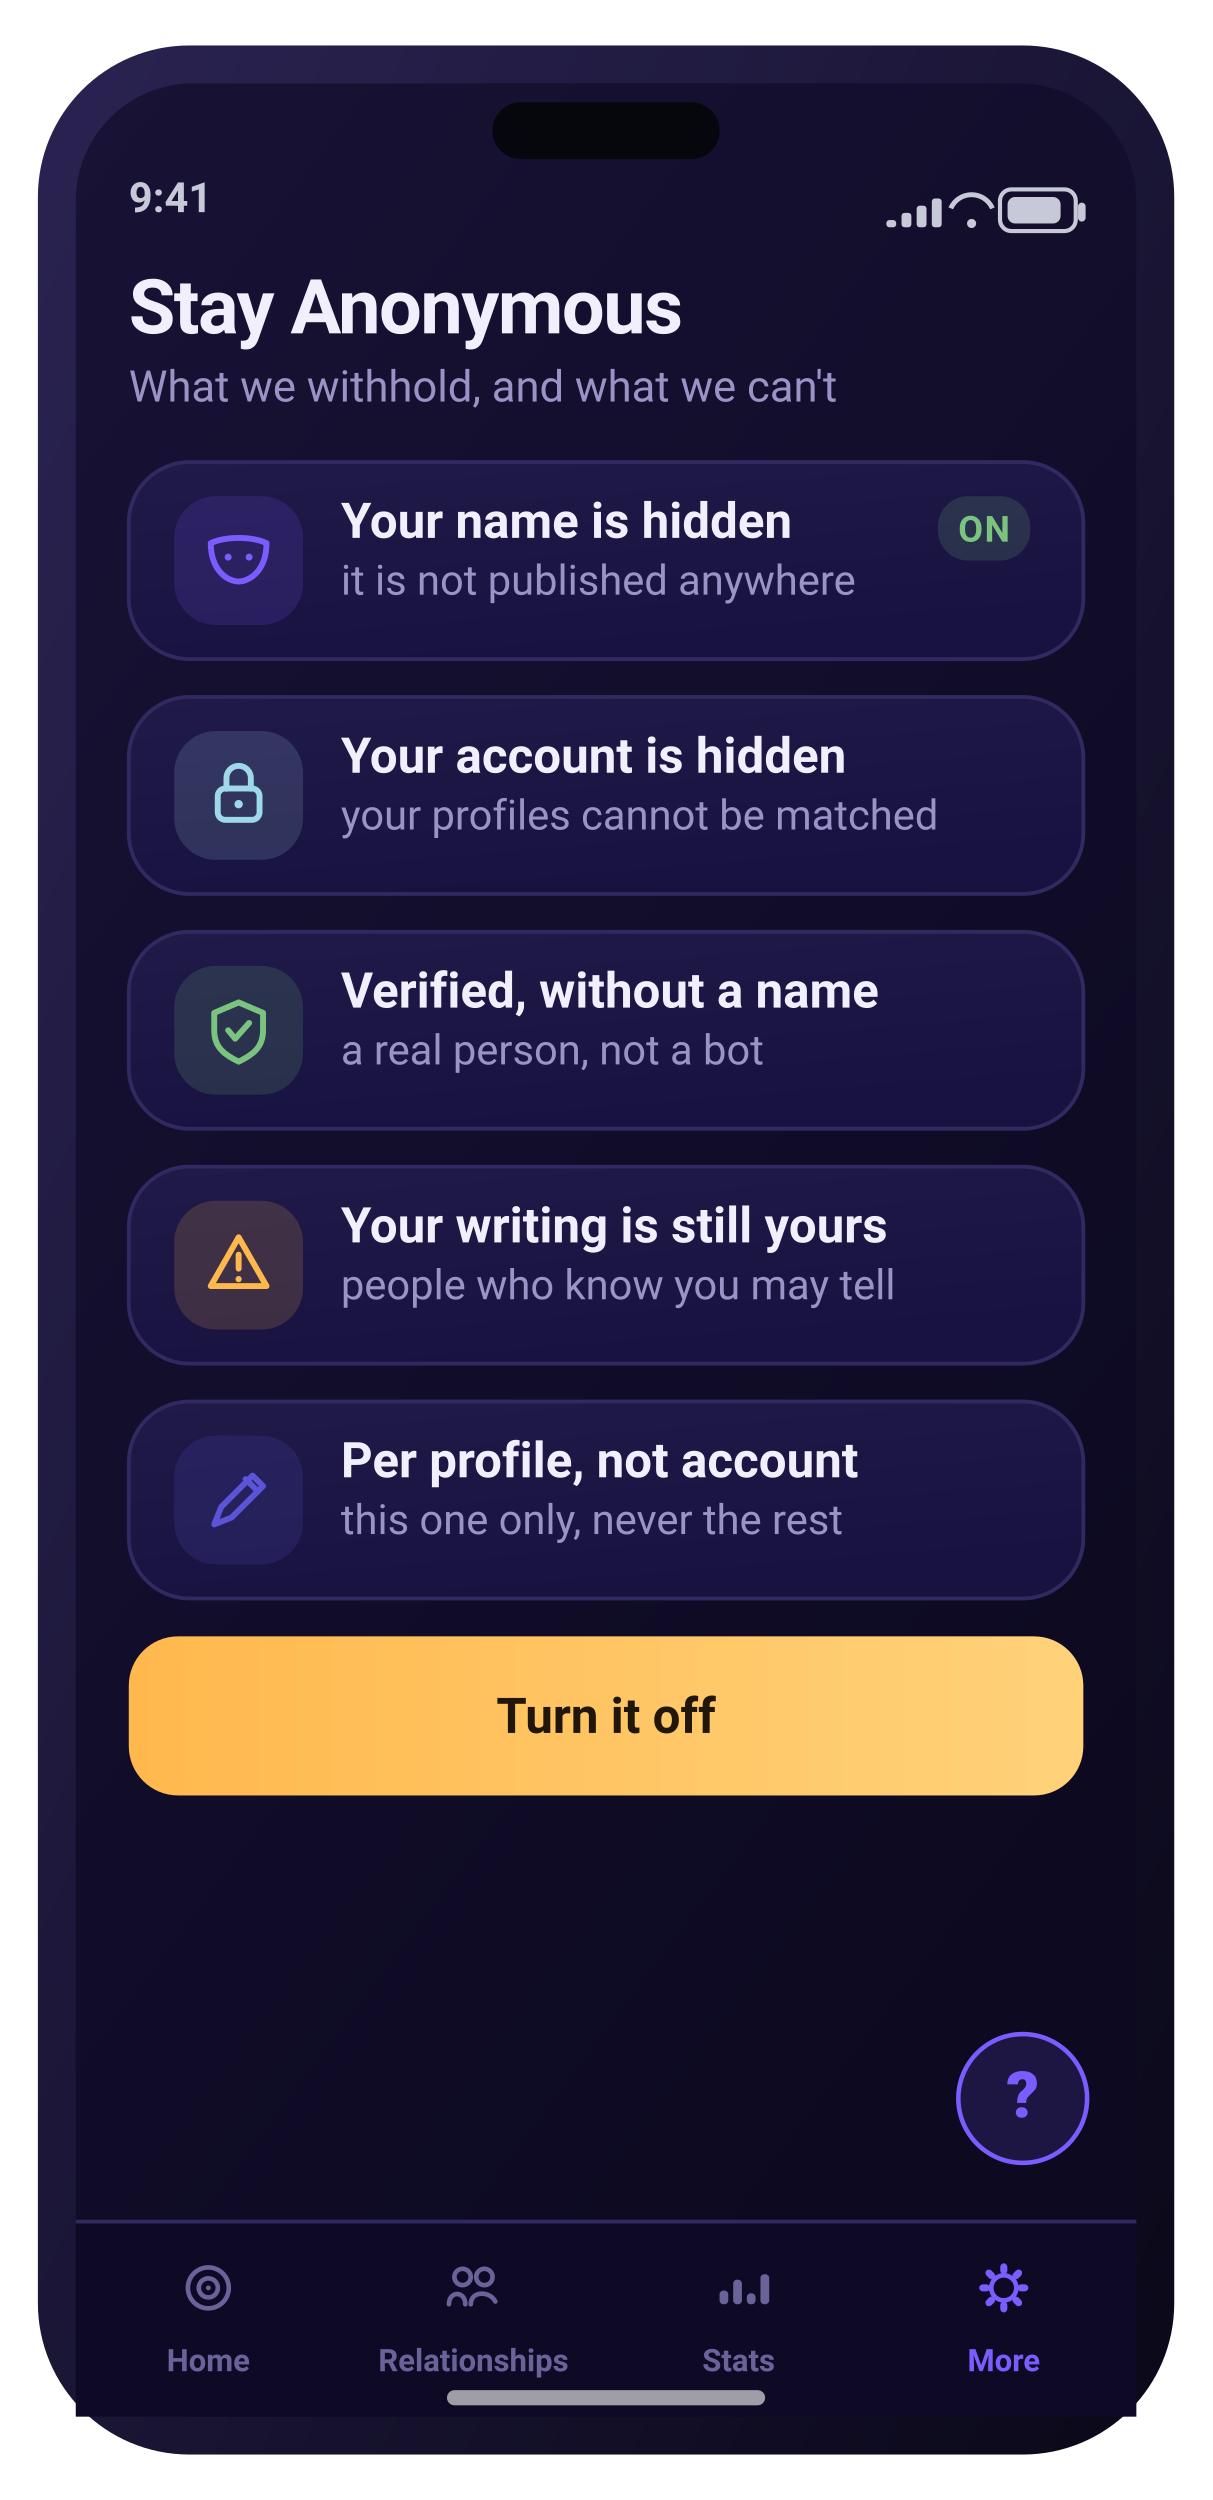
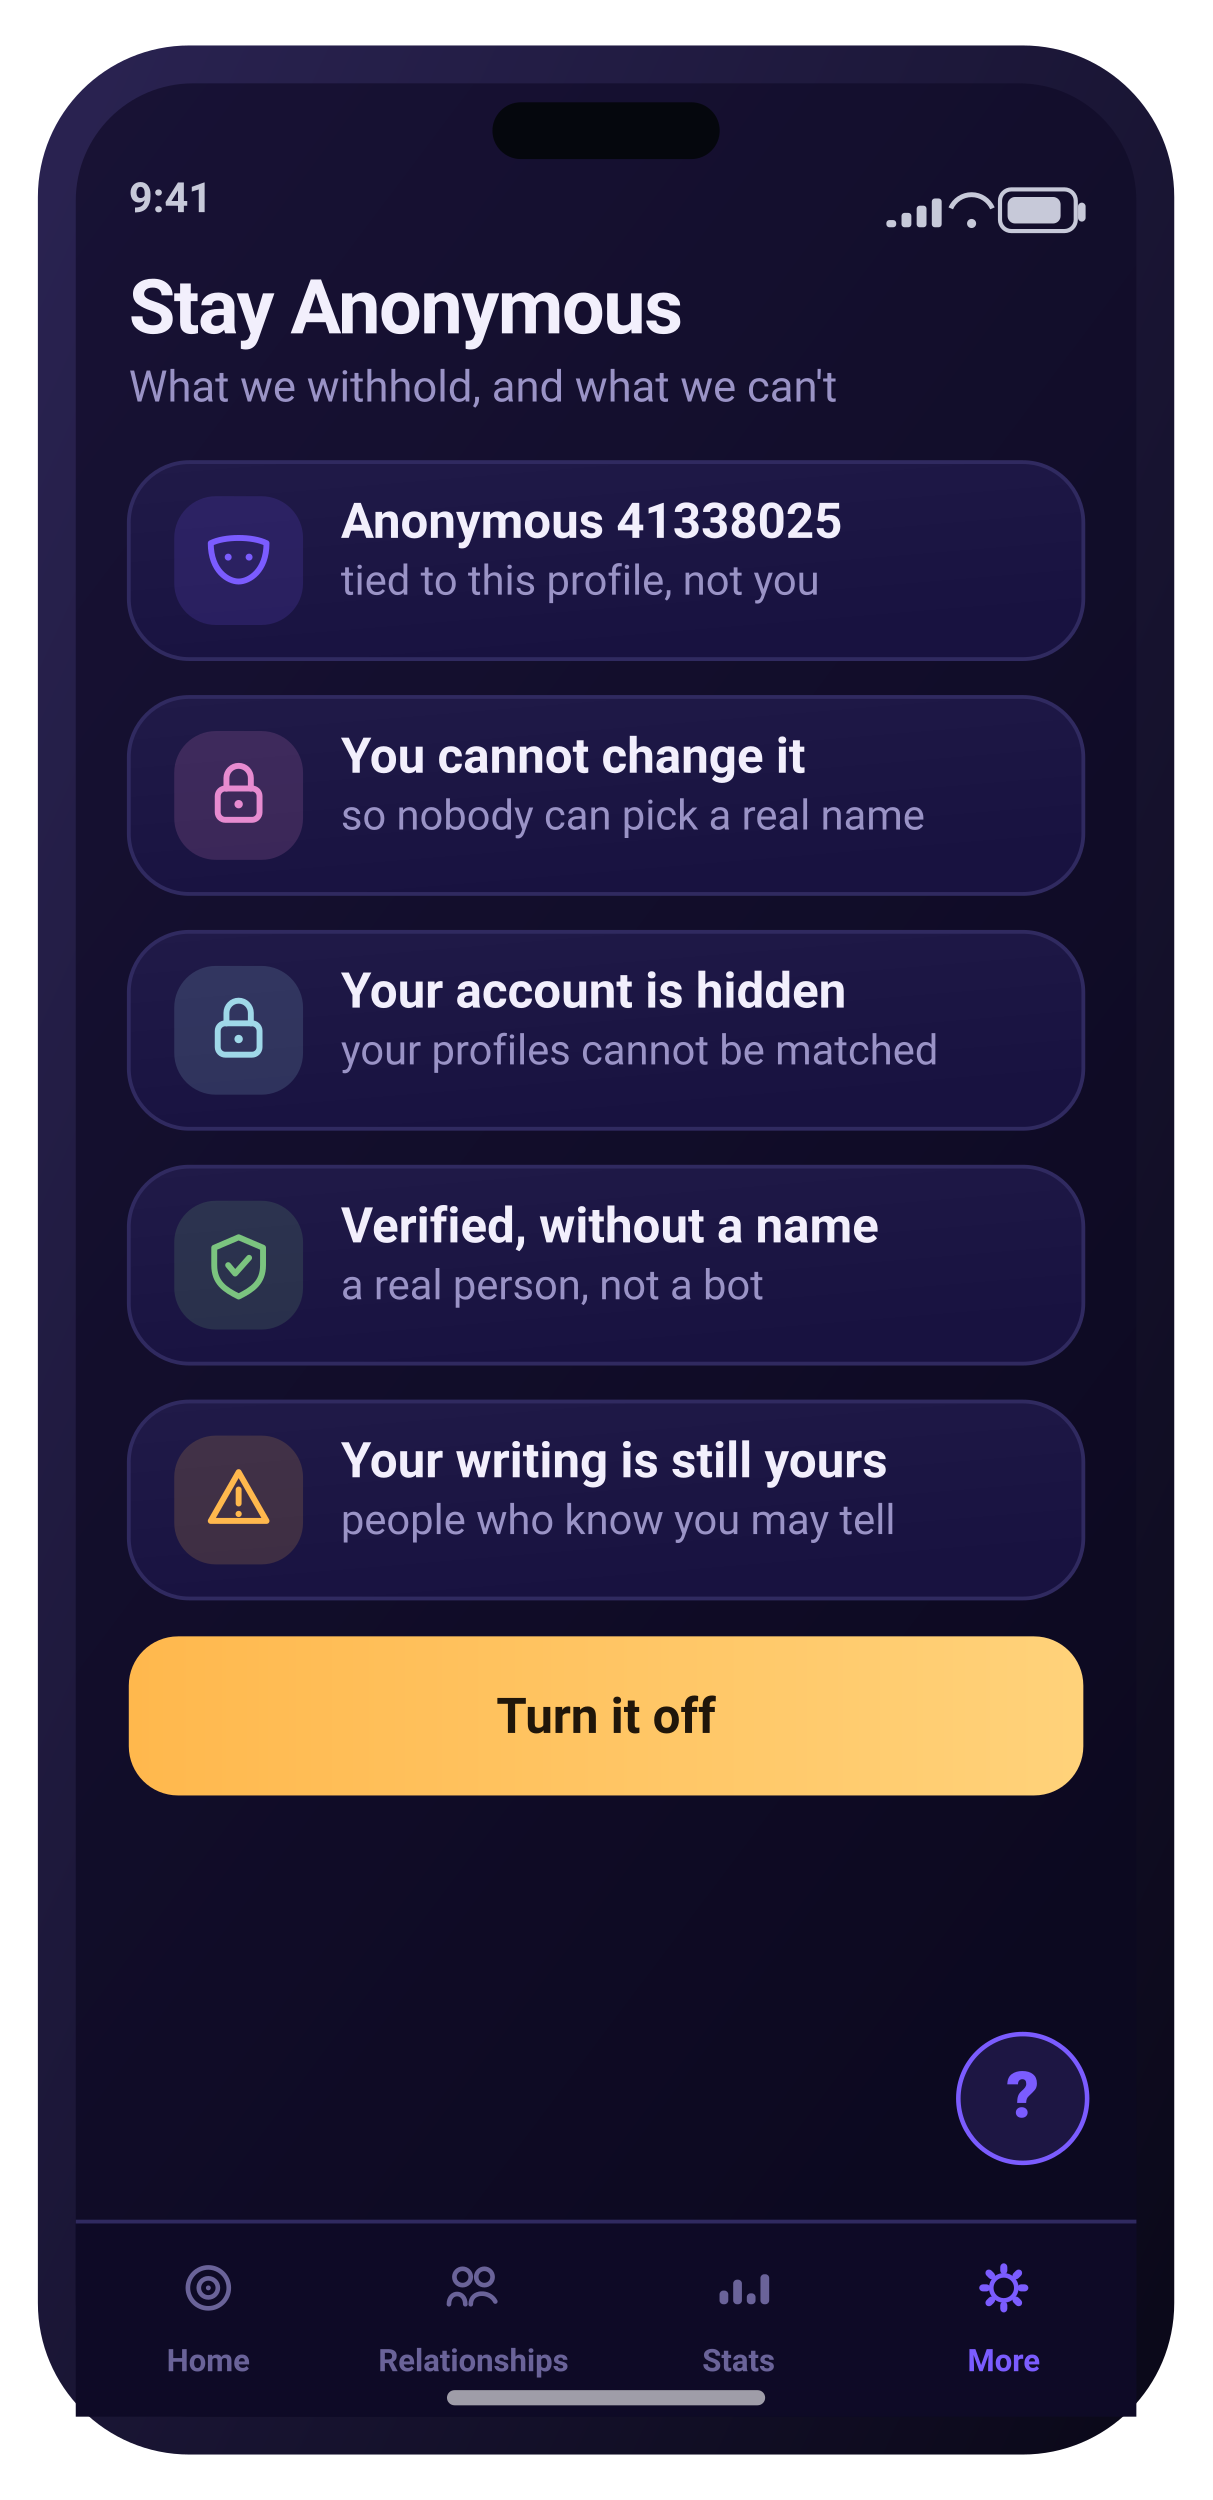
<svg xmlns="http://www.w3.org/2000/svg" width="320" height="660" viewBox="0 0 320 660" role="img" aria-label="Stay Anonymous screen">
  <defs>
    <linearGradient id="gScr" x1="0" y1="0" x2="0.6" y2="1">
      <stop offset="0" stop-color="#181235" />
      <stop offset="1" stop-color="#0c0920" />
    </linearGradient>
    <linearGradient id="gFrame" x1="0" y1="0" x2="1" y2="1">
      <stop offset="0" stop-color="#2a2352" />
      <stop offset="1" stop-color="#0a0818" />
    </linearGradient>
    <linearGradient id="gCard" x1="0" y1="0" x2="0.4" y2="1">
      <stop offset="0" stop-color="#201a48" />
      <stop offset="1" stop-color="#181240" />
    </linearGradient>
    <linearGradient id="gBrand" x1="0" y1="0" x2="1" y2="0">
      <stop offset="0" stop-color="#7b5cff" />
      <stop offset="1" stop-color="#9d7bff" />
    </linearGradient>
    <linearGradient id="gAmber" x1="0" y1="0" x2="1" y2="0">
      <stop offset="0" stop-color="#ffb84d" />
      <stop offset="1" stop-color="#ffd27a" />
    </linearGradient>
    <linearGradient id="mV" x1="0" y1="0" x2="1" y2="0">
      <stop offset="0" stop-color="#7b5cff" />
      <stop offset="1" stop-color="#9d7bff" />
    </linearGradient>
    <linearGradient id="mA" x1="0" y1="0" x2="1" y2="0">
      <stop offset="0" stop-color="#ffb84d" />
      <stop offset="1" stop-color="#ff9f45" />
    </linearGradient>
    <linearGradient id="mG" x1="0" y1="0" x2="1" y2="0">
      <stop offset="0" stop-color="#5fb87a" />
      <stop offset="1" stop-color="#7bc47f" />
    </linearGradient>
    <linearGradient id="mC" x1="0" y1="0" x2="1" y2="0">
      <stop offset="0" stop-color="#6bb6d6" />
      <stop offset="1" stop-color="#9fd8e8" />
    </linearGradient>
    <radialGradient id="orb" cx="36%" cy="30%" r="78%">
      <stop offset="0" stop-color="#d9ccff" />
      <stop offset="38%" stop-color="#7b5cff" />
      <stop offset="78%" stop-color="#3f3bc0" />
      <stop offset="100%" stop-color="#140f34" />
    </radialGradient>
    <radialGradient id="glow" cx="50%" cy="50%" r="50%">
      <stop offset="0" stop-color="#9fd8e8" stop-opacity="0.5" />
      <stop offset="1" stop-color="#9fd8e8" stop-opacity="0" />
    </radialGradient>
  </defs>
  <rect x="10.0" y="12.0" width="300.0" height="636.0" rx="40" fill="url(#gFrame)" />
  <rect x="20.0" y="22.0" width="280.0" height="616.0" rx="31" fill="url(#gScr)" />
  <rect x="130.0" y="27.0" width="60.0" height="15.0" rx="7.5" fill="#05070d" />
  <text x="34.0" y="56.0" font-family="-apple-system,BlinkMacSystemFont,'SF Pro Display','SF Pro Text','Segoe UI',Roboto,system-ui,sans-serif" font-size="11" font-weight="600" fill="#c7c9d9" text-anchor="start">9:41</text>
  <rect x="264.0" y="50.0" width="20.0" height="11.0" rx="3" fill="none" stroke="#c7c9d9" stroke-width="1.1" />
  <rect x="266.0" y="52.0" width="14.0" height="7.0" rx="2" fill="#c7c9d9" />
  <rect x="284.6" y="53.5" width="2.0" height="5.0" rx="1" fill="#c7c9d9" />
  <path d="M251 55 a6 6 0 0 1 11 0" fill="none" stroke="#c7c9d9" stroke-width="1.3" />
  <circle cx="256.5" cy="59" r="1.2" fill="#c7c9d9" />
  <rect x="234.0" y="58.1" width="2.6" height="1.9" rx="0.8" fill="#c7c9d9" />
  <rect x="238.0" y="56.2" width="2.6" height="3.8" rx="0.8" fill="#c7c9d9" />
  <rect x="242.0" y="54.3" width="2.6" height="5.7" rx="0.8" fill="#c7c9d9" />
  <rect x="246.0" y="52.4" width="2.6" height="7.6" rx="0.8" fill="#c7c9d9" />
  <text x="34.0" y="88.0" font-family="-apple-system,BlinkMacSystemFont,'SF Pro Display','SF Pro Text','Segoe UI',Roboto,system-ui,sans-serif" font-size="20" font-weight="700" fill="#f2effc" text-anchor="start" letter-spacing="-0.4">Stay Anonymous</text>
  <text x="34.0" y="106.0" font-family="-apple-system,BlinkMacSystemFont,'SF Pro Display','SF Pro Text','Segoe UI',Roboto,system-ui,sans-serif" font-size="11.5" font-weight="400" fill="#9a93c6" text-anchor="start">What we withhold, and what we can't</text>
  <rect x="34.0" y="122.0" width="252.0" height="52.0" rx="16" fill="url(#gCard)" stroke="#302a60" stroke-width="1" />
  <rect x="46.0" y="131.0" width="34.0" height="34.0" rx="11" fill="rgba(123,92,255,0.16)" />
  <path d="M55.64 143.4 c3.68 -1.84 11.04 -1.84 14.72 0 c0 7.36 -4.6 10.12 -7.36 10.12 c-2.76 0 -7.36 -2.76 -7.36 -10.12 Z" fill="none" stroke="#7b5cff" stroke-width="1.56" stroke-linecap="round" stroke-linejoin="round" />
  <circle cx="60.24" cy="147.08" r="0.92" fill="#7b5cff" />
  <circle cx="65.76" cy="147.08" r="0.92" fill="#7b5cff" />
-   <text x="90.0" y="142.0" font-family="-apple-system,BlinkMacSystemFont,'SF Pro Display','SF Pro Text','Segoe UI',Roboto,system-ui,sans-serif" font-size="13" font-weight="600" fill="#f2effc" text-anchor="start">Your name is hidden</text>
-   <text x="90.0" y="157.0" font-family="-apple-system,BlinkMacSystemFont,'SF Pro Display','SF Pro Text','Segoe UI',Roboto,system-ui,sans-serif" font-size="11" font-weight="400" fill="#9a93c6" text-anchor="start">it is not published anywhere</text>
-   <rect x="247.6" y="131.0" width="24.4" height="17.0" rx="8" fill="rgba(123,196,127,0.16)" />
-   <text x="259.8" y="143.0" font-family="-apple-system,BlinkMacSystemFont,'SF Pro Display','SF Pro Text','Segoe UI',Roboto,system-ui,sans-serif" font-size="9.5" font-weight="700" fill="#7bc47f" text-anchor="middle" letter-spacing="0.4">ON</text>
+   <text x="90.0" y="142.0" font-family="-apple-system,BlinkMacSystemFont,'SF Pro Display','SF Pro Text','Segoe UI',Roboto,system-ui,sans-serif" font-size="13" font-weight="600" fill="#f2effc" text-anchor="start">Anonymous 41338025</text>
+   <text x="90.0" y="157.0" font-family="-apple-system,BlinkMacSystemFont,'SF Pro Display','SF Pro Text','Segoe UI',Roboto,system-ui,sans-serif" font-size="11" font-weight="400" fill="#9a93c6" text-anchor="start">tied to this profile, not you</text>
  <rect x="34.0" y="184.0" width="252.0" height="52.0" rx="16" fill="url(#gCard)" stroke="#302a60" stroke-width="1" />
-   <rect x="46.0" y="193.0" width="34.0" height="34.0" rx="11" fill="rgba(159,216,232,0.16)" />
-   <rect x="57.48" y="208.16" width="11.04" height="8.28" rx="2" fill="none" stroke="#9fd8e8" stroke-width="1.56" stroke-linecap="round" stroke-linejoin="round" />
-   <path d="M59.78 208.16 v-2.76 a3.22 3.22 0 0 1 6.44 0 v2.76" fill="none" stroke="#9fd8e8" stroke-width="1.56" stroke-linecap="round" stroke-linejoin="round" />
-   <circle cx="63" cy="212.3" r="1.104" fill="#9fd8e8" />
-   <text x="90.0" y="204.0" font-family="-apple-system,BlinkMacSystemFont,'SF Pro Display','SF Pro Text','Segoe UI',Roboto,system-ui,sans-serif" font-size="13" font-weight="600" fill="#f2effc" text-anchor="start">Your account is hidden</text>
-   <text x="90.0" y="219.0" font-family="-apple-system,BlinkMacSystemFont,'SF Pro Display','SF Pro Text','Segoe UI',Roboto,system-ui,sans-serif" font-size="11" font-weight="400" fill="#9a93c6" text-anchor="start">your profiles cannot be matched</text>
+   <rect x="46.0" y="193.0" width="34.0" height="34.0" rx="11" fill="rgba(231,139,208,0.16)" />
+   <rect x="57.48" y="208.16" width="11.04" height="8.28" rx="2" fill="none" stroke="#e78bd0" stroke-width="1.56" stroke-linecap="round" stroke-linejoin="round" />
+   <path d="M59.78 208.16 v-2.76 a3.22 3.22 0 0 1 6.44 0 v2.76" fill="none" stroke="#e78bd0" stroke-width="1.56" stroke-linecap="round" stroke-linejoin="round" />
+   <circle cx="63" cy="212.3" r="1.104" fill="#e78bd0" />
+   <text x="90.0" y="204.0" font-family="-apple-system,BlinkMacSystemFont,'SF Pro Display','SF Pro Text','Segoe UI',Roboto,system-ui,sans-serif" font-size="13" font-weight="600" fill="#f2effc" text-anchor="start">You cannot change it</text>
+   <text x="90.0" y="219.0" font-family="-apple-system,BlinkMacSystemFont,'SF Pro Display','SF Pro Text','Segoe UI',Roboto,system-ui,sans-serif" font-size="11" font-weight="400" fill="#9a93c6" text-anchor="start">so nobody can pick a real name</text>
  <rect x="34.0" y="246.0" width="252.0" height="52.0" rx="16" fill="url(#gCard)" stroke="#302a60" stroke-width="1" />
-   <rect x="46.0" y="255.0" width="34.0" height="34.0" rx="11" fill="rgba(123,196,127,0.16)" />
-   <path d="M63 264.64 l6.44 2.76 v4.6 c0 4.6 -2.76 6.44 -6.44 8.28 c-3.68 -1.84 -6.44 -3.68 -6.44 -8.28 v-4.6 Z" fill="none" stroke="#7bc47f" stroke-width="1.56" stroke-linecap="round" stroke-linejoin="round" />
-   <path d="M60.24 272.0 l1.84 2.208 3.68 -4.14" fill="none" stroke="#7bc47f" stroke-width="1.56" stroke-linecap="round" stroke-linejoin="round" />
-   <text x="90.0" y="266.0" font-family="-apple-system,BlinkMacSystemFont,'SF Pro Display','SF Pro Text','Segoe UI',Roboto,system-ui,sans-serif" font-size="13" font-weight="600" fill="#f2effc" text-anchor="start">Verified, without a name</text>
-   <text x="90.0" y="281.0" font-family="-apple-system,BlinkMacSystemFont,'SF Pro Display','SF Pro Text','Segoe UI',Roboto,system-ui,sans-serif" font-size="11" font-weight="400" fill="#9a93c6" text-anchor="start">a real person, not a bot</text>
+   <rect x="46.0" y="255.0" width="34.0" height="34.0" rx="11" fill="rgba(159,216,232,0.16)" />
+   <rect x="57.48" y="270.16" width="11.04" height="8.28" rx="2" fill="none" stroke="#9fd8e8" stroke-width="1.56" stroke-linecap="round" stroke-linejoin="round" />
+   <path d="M59.78 270.16 v-2.76 a3.22 3.22 0 0 1 6.44 0 v2.76" fill="none" stroke="#9fd8e8" stroke-width="1.56" stroke-linecap="round" stroke-linejoin="round" />
+   <circle cx="63" cy="274.3" r="1.104" fill="#9fd8e8" />
+   <text x="90.0" y="266.0" font-family="-apple-system,BlinkMacSystemFont,'SF Pro Display','SF Pro Text','Segoe UI',Roboto,system-ui,sans-serif" font-size="13" font-weight="600" fill="#f2effc" text-anchor="start">Your account is hidden</text>
+   <text x="90.0" y="281.0" font-family="-apple-system,BlinkMacSystemFont,'SF Pro Display','SF Pro Text','Segoe UI',Roboto,system-ui,sans-serif" font-size="11" font-weight="400" fill="#9a93c6" text-anchor="start">your profiles cannot be matched</text>
  <rect x="34.0" y="308.0" width="252.0" height="52.0" rx="16" fill="url(#gCard)" stroke="#302a60" stroke-width="1" />
-   <rect x="46.0" y="317.0" width="34.0" height="34.0" rx="11" fill="rgba(255,184,77,0.16)" />
-   <path d="M63 326.64 L70.36 339.52 H55.64 Z" fill="none" stroke="#ffb84d" stroke-width="1.56" stroke-linecap="round" stroke-linejoin="round" />
-   <path d="M63 331.24 v3.68" fill="none" stroke="#ffb84d" stroke-width="1.56" stroke-linecap="round" stroke-linejoin="round" />
-   <circle cx="63" cy="337.68" r="0.828" fill="#ffb84d" />
-   <text x="90.0" y="328.0" font-family="-apple-system,BlinkMacSystemFont,'SF Pro Display','SF Pro Text','Segoe UI',Roboto,system-ui,sans-serif" font-size="13" font-weight="600" fill="#f2effc" text-anchor="start">Your writing is still yours</text>
-   <text x="90.0" y="343.0" font-family="-apple-system,BlinkMacSystemFont,'SF Pro Display','SF Pro Text','Segoe UI',Roboto,system-ui,sans-serif" font-size="11" font-weight="400" fill="#9a93c6" text-anchor="start">people who know you may tell</text>
+   <rect x="46.0" y="317.0" width="34.0" height="34.0" rx="11" fill="rgba(123,196,127,0.16)" />
+   <path d="M63 326.64 l6.44 2.76 v4.6 c0 4.6 -2.76 6.44 -6.44 8.28 c-3.68 -1.84 -6.44 -3.68 -6.44 -8.28 v-4.6 Z" fill="none" stroke="#7bc47f" stroke-width="1.56" stroke-linecap="round" stroke-linejoin="round" />
+   <path d="M60.24 334.0 l1.84 2.208 3.68 -4.14" fill="none" stroke="#7bc47f" stroke-width="1.56" stroke-linecap="round" stroke-linejoin="round" />
+   <text x="90.0" y="328.0" font-family="-apple-system,BlinkMacSystemFont,'SF Pro Display','SF Pro Text','Segoe UI',Roboto,system-ui,sans-serif" font-size="13" font-weight="600" fill="#f2effc" text-anchor="start">Verified, without a name</text>
+   <text x="90.0" y="343.0" font-family="-apple-system,BlinkMacSystemFont,'SF Pro Display','SF Pro Text','Segoe UI',Roboto,system-ui,sans-serif" font-size="11" font-weight="400" fill="#9a93c6" text-anchor="start">a real person, not a bot</text>
  <rect x="34.0" y="370.0" width="252.0" height="52.0" rx="16" fill="url(#gCard)" stroke="#302a60" stroke-width="1" />
-   <rect x="46.0" y="379.0" width="34.0" height="34.0" rx="11" fill="rgba(91,84,214,0.16)" />
-   <path d="M56.56 402.44 l1.84 -4.6 8.28 -8.28 2.76 2.76 -8.28 8.28 -4.6 1.84 Z" fill="none" stroke="#5b54d6" stroke-width="1.56" stroke-linecap="round" stroke-linejoin="round" />
-   <path d="M64.84 390.48 l2.76 2.76" fill="none" stroke="#5b54d6" stroke-width="1.56" stroke-linecap="round" stroke-linejoin="round" />
-   <text x="90.0" y="390.0" font-family="-apple-system,BlinkMacSystemFont,'SF Pro Display','SF Pro Text','Segoe UI',Roboto,system-ui,sans-serif" font-size="13" font-weight="600" fill="#f2effc" text-anchor="start">Per profile, not account</text>
-   <text x="90.0" y="405.0" font-family="-apple-system,BlinkMacSystemFont,'SF Pro Display','SF Pro Text','Segoe UI',Roboto,system-ui,sans-serif" font-size="11" font-weight="400" fill="#9a93c6" text-anchor="start">this one only, never the rest</text>
+   <rect x="46.0" y="379.0" width="34.0" height="34.0" rx="11" fill="rgba(255,184,77,0.16)" />
+   <path d="M63 388.64 L70.36 401.52 H55.64 Z" fill="none" stroke="#ffb84d" stroke-width="1.56" stroke-linecap="round" stroke-linejoin="round" />
+   <path d="M63 393.24 v3.68" fill="none" stroke="#ffb84d" stroke-width="1.56" stroke-linecap="round" stroke-linejoin="round" />
+   <circle cx="63" cy="399.68" r="0.828" fill="#ffb84d" />
+   <text x="90.0" y="390.0" font-family="-apple-system,BlinkMacSystemFont,'SF Pro Display','SF Pro Text','Segoe UI',Roboto,system-ui,sans-serif" font-size="13" font-weight="600" fill="#f2effc" text-anchor="start">Your writing is still yours</text>
+   <text x="90.0" y="405.0" font-family="-apple-system,BlinkMacSystemFont,'SF Pro Display','SF Pro Text','Segoe UI',Roboto,system-ui,sans-serif" font-size="11" font-weight="400" fill="#9a93c6" text-anchor="start">people who know you may tell</text>
  <rect x="34.0" y="432.0" width="252.0" height="42.0" rx="13" fill="url(#gAmber)" />
  <text x="160.0" y="457.5" font-family="-apple-system,BlinkMacSystemFont,'SF Pro Display','SF Pro Text','Segoe UI',Roboto,system-ui,sans-serif" font-size="13" font-weight="700" fill="#20160a" text-anchor="middle">Turn it off</text>
  <rect x="20.0" y="586.0" width="280.0" height="52.0" rx="0" fill="#0e0a26" />
  <rect x="20" y="586" width="280" height="1" fill="#302a60" />
  <circle cx="55.0" cy="604" r="5.4" fill="none" stroke="#6a6399" stroke-width="1.22" stroke-linecap="round" stroke-linejoin="round" />
  <circle cx="55.0" cy="604" r="2.52" fill="none" stroke="#6a6399" stroke-width="1.22" stroke-linecap="round" stroke-linejoin="round" />
  <circle cx="55.0" cy="604" r="0.648" fill="#6a6399" />
  <text x="55.0" y="626.0" font-family="-apple-system,BlinkMacSystemFont,'SF Pro Display','SF Pro Text','Segoe UI',Roboto,system-ui,sans-serif" font-size="8.2" font-weight="600" fill="#6a6399" text-anchor="middle">Home</text>
  <circle cx="122.12" cy="601.12" r="2.16" fill="none" stroke="#6a6399" stroke-width="1.22" stroke-linecap="round" stroke-linejoin="round" />
  <circle cx="127.88" cy="601.12" r="2.16" fill="none" stroke="#6a6399" stroke-width="1.22" stroke-linecap="round" stroke-linejoin="round" />
  <path d="M118.52 608.32 c0 -3.6 4.32 -3.6 4.32 0 M124.28 608.32 c0 -3.6 5.04 -3.6 6.48 -0.72" fill="none" stroke="#6a6399" stroke-width="1.22" stroke-linecap="round" stroke-linejoin="round" />
  <text x="125.0" y="626.0" font-family="-apple-system,BlinkMacSystemFont,'SF Pro Display','SF Pro Text','Segoe UI',Roboto,system-ui,sans-serif" font-size="8.2" font-weight="600" fill="#6a6399" text-anchor="middle">Relationships</text>
  <rect x="189.96" y="604.72" width="2.304" height="3.6" rx="1" fill="#6a6399" />
  <rect x="193.56" y="601.84" width="2.304" height="6.48" rx="1" fill="#6a6399" />
  <rect x="197.16" y="605.44" width="2.304" height="2.88" rx="1" fill="#6a6399" />
  <rect x="200.76" y="600.4" width="2.304" height="7.92" rx="1" fill="#6a6399" />
  <text x="195.0" y="626.0" font-family="-apple-system,BlinkMacSystemFont,'SF Pro Display','SF Pro Text','Segoe UI',Roboto,system-ui,sans-serif" font-size="8.2" font-weight="600" fill="#6a6399" text-anchor="middle">Stats</text>
  <rect x="264.064" y="597.52" width="1.872" height="2.88" rx="1" transform="rotate(0 265.0 604)" fill="#7b5cff" />
  <rect x="264.064" y="597.52" width="1.872" height="2.88" rx="1" transform="rotate(45 265.0 604)" fill="#7b5cff" />
  <rect x="264.064" y="597.52" width="1.872" height="2.88" rx="1" transform="rotate(90 265.0 604)" fill="#7b5cff" />
  <rect x="264.064" y="597.52" width="1.872" height="2.88" rx="1" transform="rotate(135 265.0 604)" fill="#7b5cff" />
  <rect x="264.064" y="597.52" width="1.872" height="2.88" rx="1" transform="rotate(180 265.0 604)" fill="#7b5cff" />
  <rect x="264.064" y="597.52" width="1.872" height="2.88" rx="1" transform="rotate(225 265.0 604)" fill="#7b5cff" />
  <rect x="264.064" y="597.52" width="1.872" height="2.88" rx="1" transform="rotate(270 265.0 604)" fill="#7b5cff" />
  <rect x="264.064" y="597.52" width="1.872" height="2.88" rx="1" transform="rotate(315 265.0 604)" fill="#7b5cff" />
  <circle cx="265.0" cy="604" r="3.312" fill="none" stroke="#7b5cff" stroke-width="1.22" stroke-linecap="round" stroke-linejoin="round" />
  <text x="265.0" y="626.0" font-family="-apple-system,BlinkMacSystemFont,'SF Pro Display','SF Pro Text','Segoe UI',Roboto,system-ui,sans-serif" font-size="8.2" font-weight="600" fill="#7b5cff" text-anchor="middle">More</text>
  <circle cx="270" cy="554" r="17" fill="rgba(123,92,255,0.16)" stroke="#7b5cff" stroke-width="1.2" />
  <text x="270.0" y="559.0" font-family="-apple-system,BlinkMacSystemFont,'SF Pro Display','SF Pro Text','Segoe UI',Roboto,system-ui,sans-serif" font-size="17" font-weight="800" fill="#7b5cff" text-anchor="middle">?</text>
  <rect x="118.0" y="631.0" width="84.0" height="4.0" rx="2" fill="rgba(255,255,255,0.6)" />
</svg>
